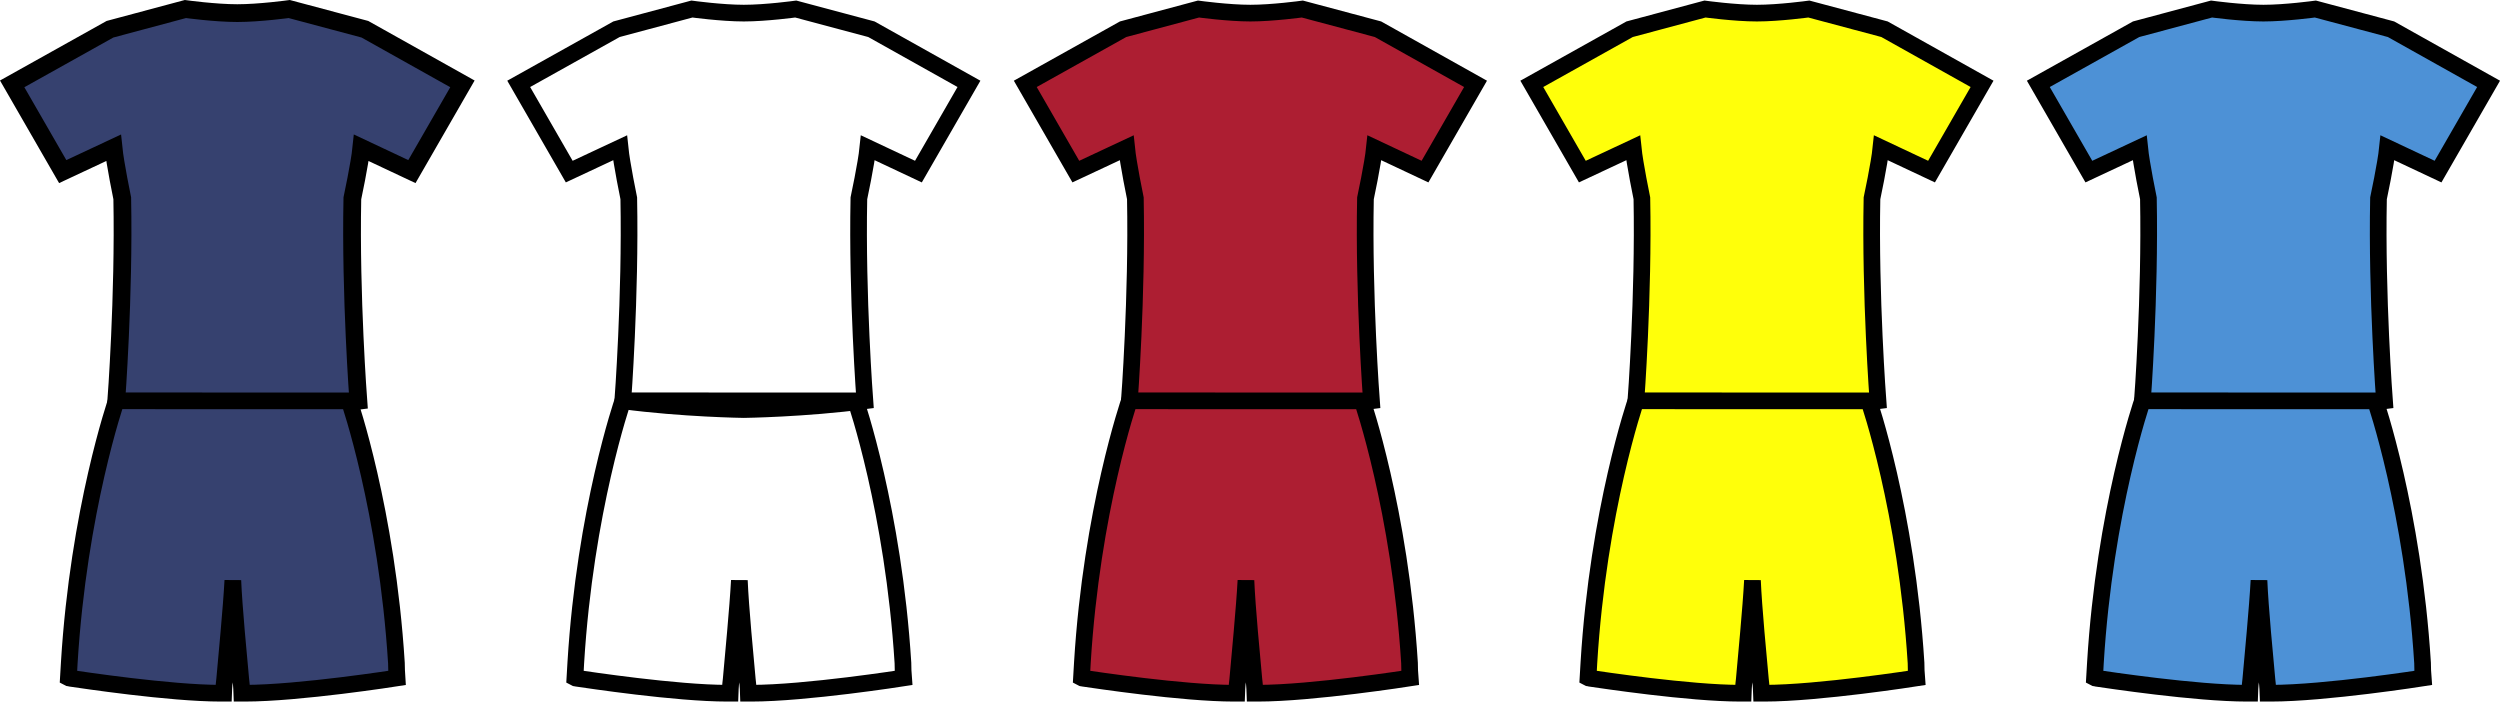
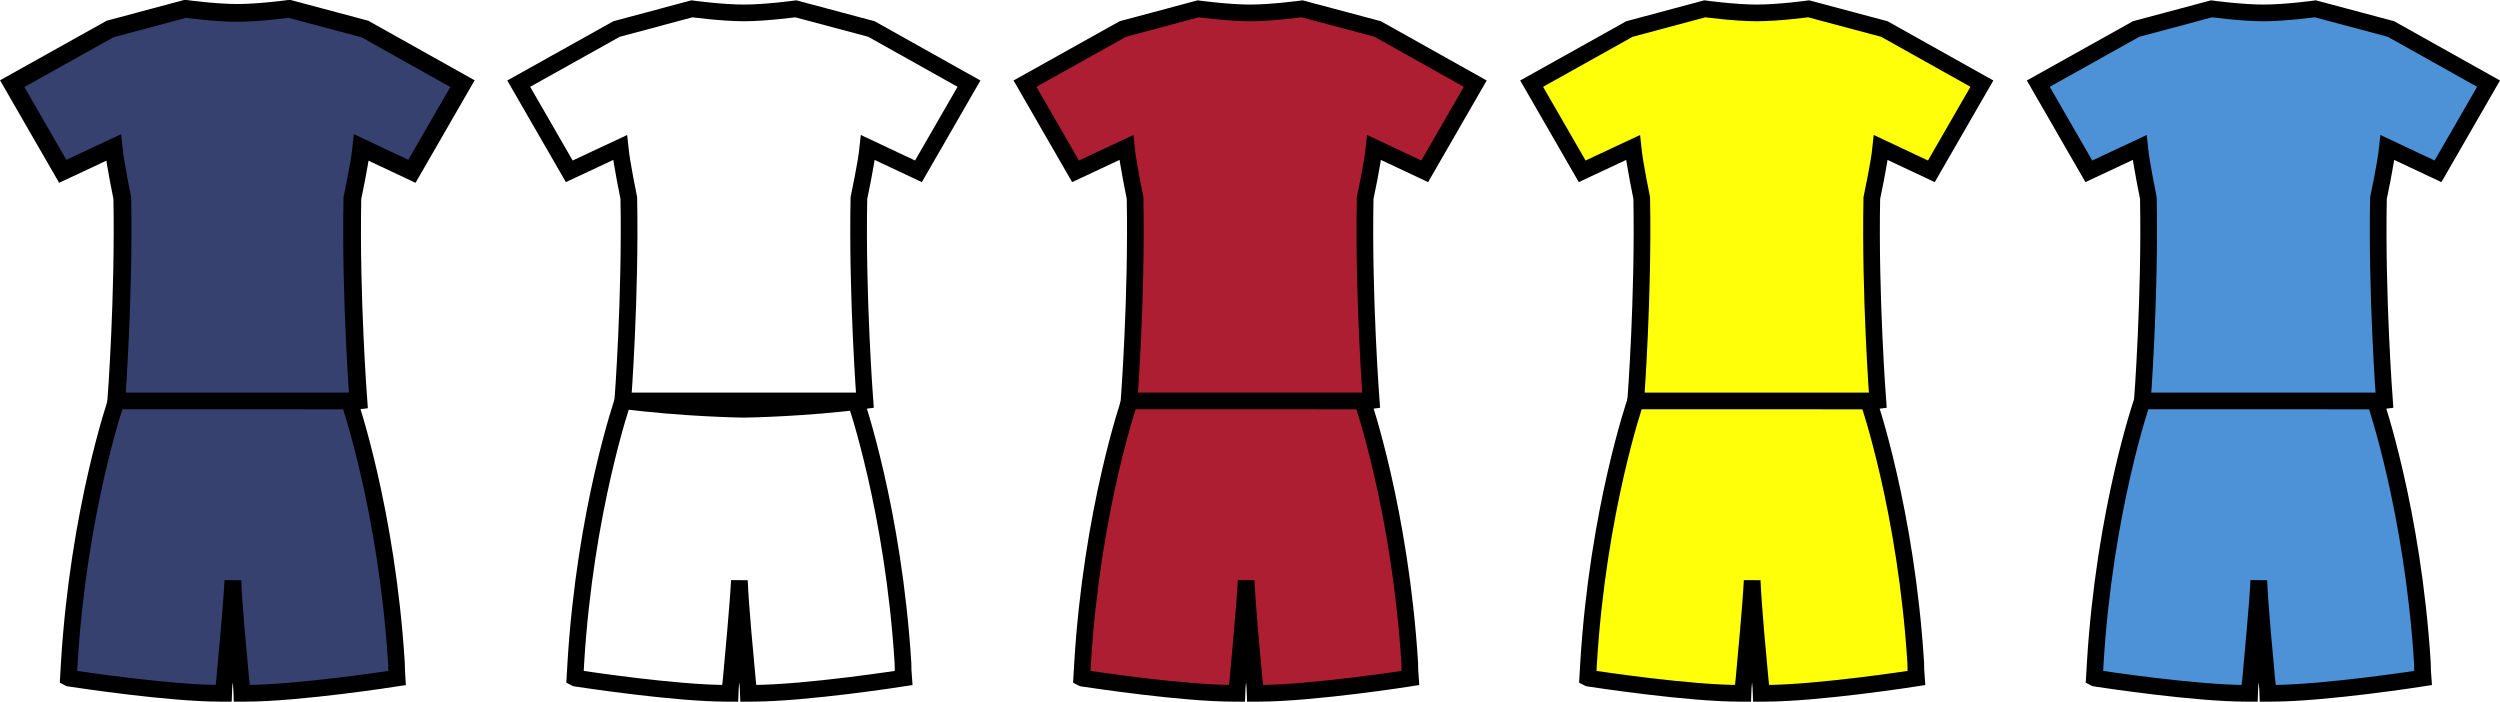
- <svg xmlns="http://www.w3.org/2000/svg" width="39.722mm" height="11.146mm" viewBox="0 0 39.722 11.146" version="1.1" id="svg7886">
-   <defs id="defs7883" />
-   <g id="layer1" transform="translate(-85.15246,-142.7375)">
-     <path stroke="#000000" stroke-width="0.282" stroke-miterlimit="16.248" stroke-linecap="butt" d="m 88.098,142.881 -1.198,0.321 -1.554,0.868 0.803,1.394 0.807,-0.378 c 0.026,0.256 0.139,0.803 0.139,0.803 0.03,1.558 -0.095,3.217 -0.095,3.217 0.955,0.126 1.923,0.139 1.923,0.139 0,0 0.972,-0.013 1.923,-0.139 0,0 -0.126,-1.658 -0.095,-3.217 0,0 0.117,-0.547 0.143,-0.803 l 0.803,0.378 0.803,-1.394 -1.55,-0.868 -1.202,-0.321 c 0,0 -0.473,0.065 -0.825,0.065 -0.352,0 -0.825,-0.065 -0.825,-0.065 z" fill-rule="evenodd" id="path2521" style="fill:#36416f;fill-opacity:1;stroke:#000000;stroke-opacity:1" />
-     <path fill="#000000" d="m 87,149.106 c 0,0 -0.599,1.732 -0.747,4.163 -0.004,0.056 -0.009,0.182 -0.013,0.239 0,0 0.009,0.005 0.022,0.005 0.178,0.026 1.584,0.239 2.4,0.239 h 0.043 c 0,0 0.004,-0.126 0.017,-0.221 0.03,-0.339 0.108,-1.146 0.13,-1.571 0.017,0.425 0.095,1.233 0.126,1.571 0.013,0.095 0.017,0.221 0.017,0.221 0.015,0 0.029,0 0.044,0 0.873,0 2.421,-0.243 2.421,-0.243 -0.004,-0.056 -0.009,-0.182 -0.009,-0.239 -0.152,-2.431 -0.751,-4.163 -0.751,-4.163 z" fill-rule="evenodd" id="path2523" style="fill:#36416f;fill-opacity:1;stroke:#000000;stroke-width:0.265;stroke-opacity:1" />
-     <path fill="#faff58" d="m 96.146,142.881 -1.198,0.321 -1.554,0.868 0.803,1.394 0.807,-0.378 c 0.026,0.256 0.139,0.803 0.139,0.803 0.03,1.558 -0.095,3.217 -0.095,3.217 0.955,0.126 1.923,0.139 1.923,0.139 0,0 0.972,-0.013 1.923,-0.139 0,0 -0.126,-1.658 -0.095,-3.217 0,0 0.117,-0.547 0.143,-0.803 l 0.803,0.378 0.803,-1.394 -1.55,-0.868 -1.202,-0.321 c 0,0 -0.473,0.065 -0.825,0.065 -0.352,0 -0.825,-0.065 -0.825,-0.065 z" fill-rule="evenodd" id="path2527" style="fill:#000000;fill-opacity:0;stroke:#000000;stroke-width:0.265;stroke-opacity:1" />
-     <path fill="#000000" d="m 95.048,149.106 c 0,0 -0.599,1.732 -0.747,4.163 -0.004,0.056 -0.009,0.182 -0.013,0.239 0,0 0.009,0.005 0.022,0.005 0.178,0.026 1.584,0.239 2.4,0.239 h 0.043 c 0,0 0.004,-0.126 0.017,-0.221 0.03,-0.339 0.108,-1.146 0.13,-1.571 0.017,0.425 0.095,1.233 0.126,1.571 0.013,0.095 0.017,0.221 0.017,0.221 0.015,0 0.029,0 0.044,0 0.873,0 2.421,-0.243 2.421,-0.243 -0.005,-0.056 -0.009,-0.182 -0.009,-0.239 -0.152,-2.431 -0.751,-4.163 -0.751,-4.163 z" fill-rule="evenodd" id="path2531" style="fill:#000000;fill-opacity:0;stroke:#000000;stroke-width:0.265;stroke-opacity:1" />
-     <path fill="#faff58" d="m 104.195,142.881 -1.198,0.321 -1.554,0.868 0.803,1.394 0.807,-0.378 c 0.026,0.256 0.139,0.803 0.139,0.803 0.03,1.558 -0.095,3.217 -0.095,3.217 0.955,0.126 1.923,0.139 1.923,0.139 0,0 0.972,-0.013 1.923,-0.139 0,0 -0.126,-1.658 -0.095,-3.217 0,0 0.117,-0.547 0.143,-0.803 l 0.803,0.378 0.803,-1.394 -1.55,-0.868 -1.202,-0.321 c 0,0 -0.473,0.065 -0.825,0.065 -0.352,0 -0.825,-0.065 -0.825,-0.065 z" fill-rule="evenodd" id="path2535" style="fill:#ad1e32;fill-opacity:1;stroke:#000000;stroke-width:0.265;stroke-opacity:1" />
-     <path fill="#000000" d="m 103.097,149.106 c 0,0 -0.599,1.732 -0.747,4.163 -0.004,0.056 -0.009,0.182 -0.013,0.239 0,0 0.009,0.005 0.022,0.005 0.178,0.026 1.584,0.239 2.4,0.239 h 0.043 c 0,0 0.004,-0.126 0.017,-0.221 0.03,-0.339 0.108,-1.146 0.13,-1.571 0.017,0.425 0.095,1.233 0.126,1.571 0.013,0.095 0.017,0.221 0.017,0.221 0.015,0 0.029,0 0.044,0 0.873,0 2.421,-0.243 2.421,-0.243 -0.005,-0.056 -0.009,-0.182 -0.009,-0.239 -0.152,-2.431 -0.751,-4.163 -0.751,-4.163 z" fill-rule="evenodd" id="path2539" style="fill:#ad1e32;fill-opacity:1;stroke:#000000;stroke-width:0.265;stroke-opacity:1" />
-     <path fill="#faff58" d="m 112.243,142.881 -1.198,0.321 -1.554,0.868 0.803,1.394 0.807,-0.378 c 0.026,0.256 0.139,0.803 0.139,0.803 0.03,1.558 -0.095,3.217 -0.095,3.217 0.955,0.126 1.923,0.139 1.923,0.139 0,0 0.972,-0.013 1.923,-0.139 0,0 -0.126,-1.658 -0.095,-3.217 0,0 0.117,-0.547 0.143,-0.803 l 0.803,0.378 0.803,-1.394 -1.55,-0.868 -1.202,-0.321 c 0,0 -0.473,0.065 -0.825,0.065 -0.352,0 -0.825,-0.065 -0.825,-0.065 z" fill-rule="evenodd" id="path2543" style="fill:#ffff0a;fill-opacity:1;stroke:#000000;stroke-width:0.265;stroke-opacity:1" />
-     <path fill="#000000" d="m 111.145,149.106 c 0,0 -0.599,1.732 -0.747,4.163 -0.004,0.056 -0.009,0.182 -0.013,0.239 0,0 0.009,0.005 0.022,0.005 0.178,0.026 1.584,0.239 2.4,0.239 h 0.043 c 0,0 0.004,-0.126 0.017,-0.221 0.03,-0.339 0.108,-1.146 0.13,-1.571 0.017,0.425 0.095,1.233 0.126,1.571 0.013,0.095 0.017,0.221 0.017,0.221 0.015,0 0.029,0 0.044,0 0.873,0 2.421,-0.243 2.421,-0.243 -0.005,-0.056 -0.009,-0.182 -0.009,-0.239 -0.152,-2.431 -0.751,-4.163 -0.751,-4.163 z" fill-rule="evenodd" id="path2547" style="fill:#ffff0a;fill-opacity:1;stroke:#000000;stroke-width:0.265;stroke-opacity:1" />
-     <path fill="#faff58" d="m 120.291,142.881 -1.198,0.321 -1.554,0.868 0.803,1.394 0.807,-0.378 c 0.026,0.256 0.139,0.803 0.139,0.803 0.03,1.558 -0.095,3.217 -0.095,3.217 0.955,0.126 1.923,0.139 1.923,0.139 0,0 0.972,-0.013 1.923,-0.139 0,0 -0.126,-1.658 -0.095,-3.217 0,0 0.117,-0.547 0.143,-0.803 l 0.803,0.378 0.803,-1.394 -1.55,-0.868 -1.202,-0.321 c 0,0 -0.473,0.065 -0.825,0.065 -0.352,0 -0.825,-0.065 -0.825,-0.065 z" fill-rule="evenodd" id="path2551" style="fill:#4d91d6;fill-opacity:1;stroke:#000000;stroke-width:0.265;stroke-opacity:1" />
-     <path fill="#000000" d="m 119.193,149.106 c 0,0 -0.599,1.732 -0.747,4.163 -0.004,0.056 -0.009,0.182 -0.013,0.239 0,0 0.009,0.005 0.022,0.005 0.178,0.026 1.584,0.239 2.4,0.239 h 0.043 c 0,0 0.004,-0.126 0.017,-0.221 0.03,-0.339 0.108,-1.146 0.13,-1.571 0.017,0.425 0.095,1.233 0.126,1.571 0.013,0.095 0.017,0.221 0.017,0.221 0.015,0 0.029,0 0.044,0 0.873,0 2.421,-0.243 2.421,-0.243 -0.005,-0.056 -0.009,-0.182 -0.009,-0.239 -0.152,-2.431 -0.751,-4.163 -0.751,-4.163 z" fill-rule="evenodd" id="path2555" style="fill:#4d91d6;fill-opacity:1;stroke:#000000;stroke-width:0.265;stroke-opacity:1" />
+ <svg xmlns="http://www.w3.org/2000/svg" id="svg7886" width="39.722mm" height="11.146mm" version="1.1" viewBox="0 0 39.722 11.146">
+   <g id="layer1" transform="translate(-85.152 -142.74)" fill-rule="evenodd" stroke="#000">
+     <path id="path2521" d="m88.098 142.88-1.198 0.321-1.554 0.868 0.803 1.393 0.807-0.378c0.026 0.256 0.139 0.803 0.139 0.803 0.03 1.558-0.095 3.217-0.095 3.217 0.955 0.126 1.923 0.139 1.923 0.139s0.972-0.013 1.923-0.139c0 0-0.126-1.658-0.095-3.217 0 0 0.117-0.547 0.143-0.803l0.803 0.378 0.803-1.393-1.55-0.868-1.202-0.321s-0.473 0.065-0.825 0.065c-0.352 0-0.825-0.065-0.825-0.065z" fill="#36416f" stroke-miterlimit="16.248" stroke-width=".282" />
+     <path id="path2523" d="m87 149.11s-0.599 1.732-0.747 4.163c-0.004 0.056-0.009 0.182-0.013 0.239 0 0 0.009 5e-3 0.022 5e-3 0.178 0.026 1.584 0.239 2.4 0.239h0.043s0.004-0.126 0.017-0.221c0.03-0.339 0.108-1.146 0.13-1.571 0.017 0.425 0.095 1.233 0.126 1.571 0.013 0.095 0.017 0.221 0.017 0.221h0.044c0.873 0 2.421-0.243 2.421-0.243-0.004-0.056-0.009-0.182-0.009-0.239-0.152-2.431-0.751-4.163-0.751-4.163z" fill="#36416f" stroke-width=".265" />
+     <path id="path2527" d="m96.146 142.88-1.198 0.321-1.554 0.868 0.803 1.393 0.807-0.378c0.026 0.256 0.139 0.803 0.139 0.803 0.03 1.558-0.095 3.217-0.095 3.217 0.955 0.126 1.923 0.139 1.923 0.139s0.972-0.013 1.923-0.139c0 0-0.126-1.658-0.095-3.217 0 0 0.117-0.547 0.143-0.803l0.803 0.378 0.803-1.393-1.55-0.868-1.202-0.321s-0.473 0.065-0.825 0.065c-0.352 0-0.825-0.065-0.825-0.065z" fill="#faff58" fill-opacity="0" stroke-width=".265" />
+     <path id="path2531" d="m95.048 149.11s-0.599 1.732-0.747 4.163c-0.004 0.056-0.009 0.182-0.013 0.239 0 0 0.009 5e-3 0.022 5e-3 0.178 0.026 1.584 0.239 2.4 0.239h0.043s0.004-0.126 0.017-0.221c0.03-0.339 0.108-1.146 0.13-1.571 0.017 0.425 0.095 1.233 0.126 1.571 0.013 0.095 0.017 0.221 0.017 0.221h0.044c0.873 0 2.421-0.243 2.421-0.243-0.005-0.056-0.009-0.182-0.009-0.239-0.152-2.431-0.751-4.163-0.751-4.163z" fill-opacity="0" stroke-width=".265" />
+     <path id="path2535" d="m104.19 142.88-1.198 0.321-1.554 0.868 0.803 1.393 0.807-0.378c0.026 0.256 0.139 0.803 0.139 0.803 0.03 1.558-0.095 3.217-0.095 3.217 0.955 0.126 1.923 0.139 1.923 0.139s0.972-0.013 1.923-0.139c0 0-0.126-1.658-0.095-3.217 0 0 0.117-0.547 0.143-0.803l0.803 0.378 0.803-1.393-1.55-0.868-1.202-0.321s-0.473 0.065-0.825 0.065c-0.352 0-0.825-0.065-0.825-0.065z" fill="#ad1e32" stroke-width=".265" />
+     <path id="path2539" d="m103.1 149.11s-0.599 1.732-0.747 4.163c-4e-3 0.056-9e-3 0.182-0.013 0.239 0 0 9e-3 5e-3 0.022 5e-3 0.178 0.026 1.584 0.239 2.4 0.239h0.043s4e-3 -0.126 0.017-0.221c0.03-0.339 0.108-1.146 0.13-1.571 0.017 0.425 0.095 1.233 0.126 1.571 0.013 0.095 0.017 0.221 0.017 0.221h0.044c0.873 0 2.421-0.243 2.421-0.243-5e-3 -0.056-9e-3 -0.182-9e-3 -0.239-0.152-2.431-0.751-4.163-0.751-4.163z" fill="#ad1e32" stroke-width=".265" />
+     <path id="path2543" d="m112.24 142.88-1.198 0.321-1.554 0.868 0.803 1.393 0.807-0.378c0.026 0.256 0.139 0.803 0.139 0.803 0.03 1.558-0.095 3.217-0.095 3.217 0.955 0.126 1.923 0.139 1.923 0.139s0.972-0.013 1.923-0.139c0 0-0.126-1.658-0.095-3.217 0 0 0.117-0.547 0.143-0.803l0.803 0.378 0.803-1.393-1.55-0.868-1.202-0.321s-0.473 0.065-0.825 0.065c-0.352 0-0.825-0.065-0.825-0.065z" fill="#ffff0a" stroke-width=".265" />
+     <path id="path2547" d="m111.14 149.11s-0.599 1.732-0.747 4.163c-4e-3 0.056-9e-3 0.182-0.013 0.239 0 0 9e-3 5e-3 0.022 5e-3 0.178 0.026 1.584 0.239 2.4 0.239h0.043s4e-3 -0.126 0.017-0.221c0.03-0.339 0.108-1.146 0.13-1.571 0.017 0.425 0.095 1.233 0.126 1.571 0.013 0.095 0.017 0.221 0.017 0.221h0.044c0.873 0 2.421-0.243 2.421-0.243-5e-3 -0.056-9e-3 -0.182-9e-3 -0.239-0.152-2.431-0.751-4.163-0.751-4.163z" fill="#ffff0a" stroke-width=".265" />
+     <path id="path2551" d="m120.29 142.88-1.198 0.321-1.554 0.868 0.803 1.393 0.807-0.378c0.026 0.256 0.139 0.803 0.139 0.803 0.03 1.558-0.095 3.217-0.095 3.217 0.955 0.126 1.923 0.139 1.923 0.139s0.972-0.013 1.923-0.139c0 0-0.126-1.658-0.095-3.217 0 0 0.117-0.547 0.143-0.803l0.803 0.378 0.803-1.393-1.55-0.868-1.202-0.321s-0.473 0.065-0.825 0.065c-0.352 0-0.825-0.065-0.825-0.065z" fill="#4d91d6" stroke-width=".265" />
+     <path id="path2555" d="m119.19 149.11s-0.599 1.732-0.747 4.163c-4e-3 0.056-9e-3 0.182-0.013 0.239 0 0 9e-3 5e-3 0.022 5e-3 0.178 0.026 1.584 0.239 2.4 0.239h0.043s4e-3 -0.126 0.017-0.221c0.03-0.339 0.108-1.146 0.13-1.571 0.017 0.425 0.095 1.233 0.126 1.571 0.013 0.095 0.017 0.221 0.017 0.221h0.044c0.873 0 2.421-0.243 2.421-0.243-5e-3 -0.056-9e-3 -0.182-9e-3 -0.239-0.152-2.431-0.751-4.163-0.751-4.163z" fill="#4d91d6" stroke-width=".265" />
  </g>
</svg>
